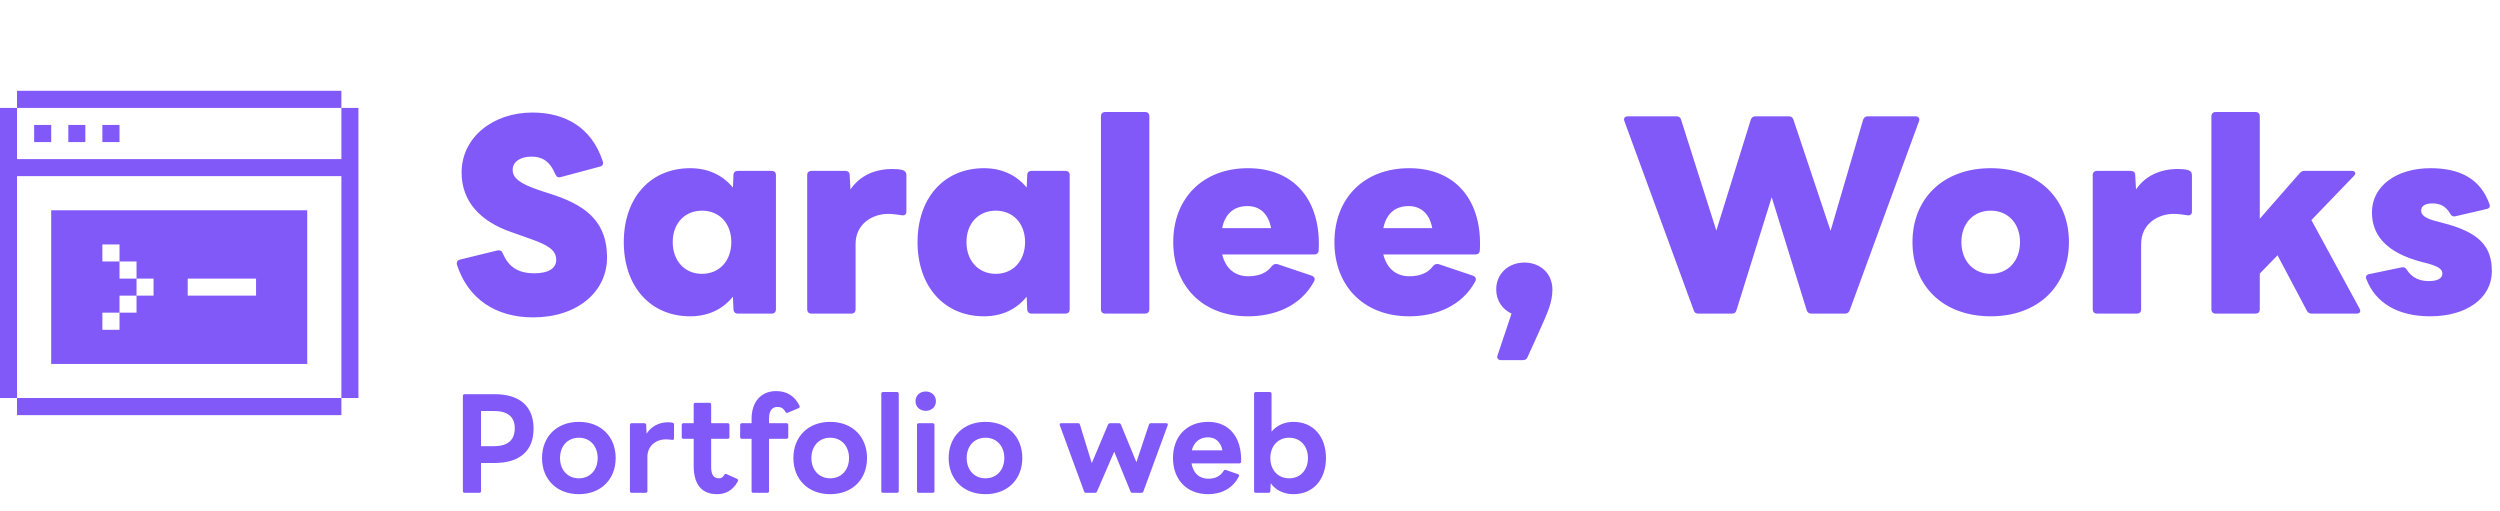
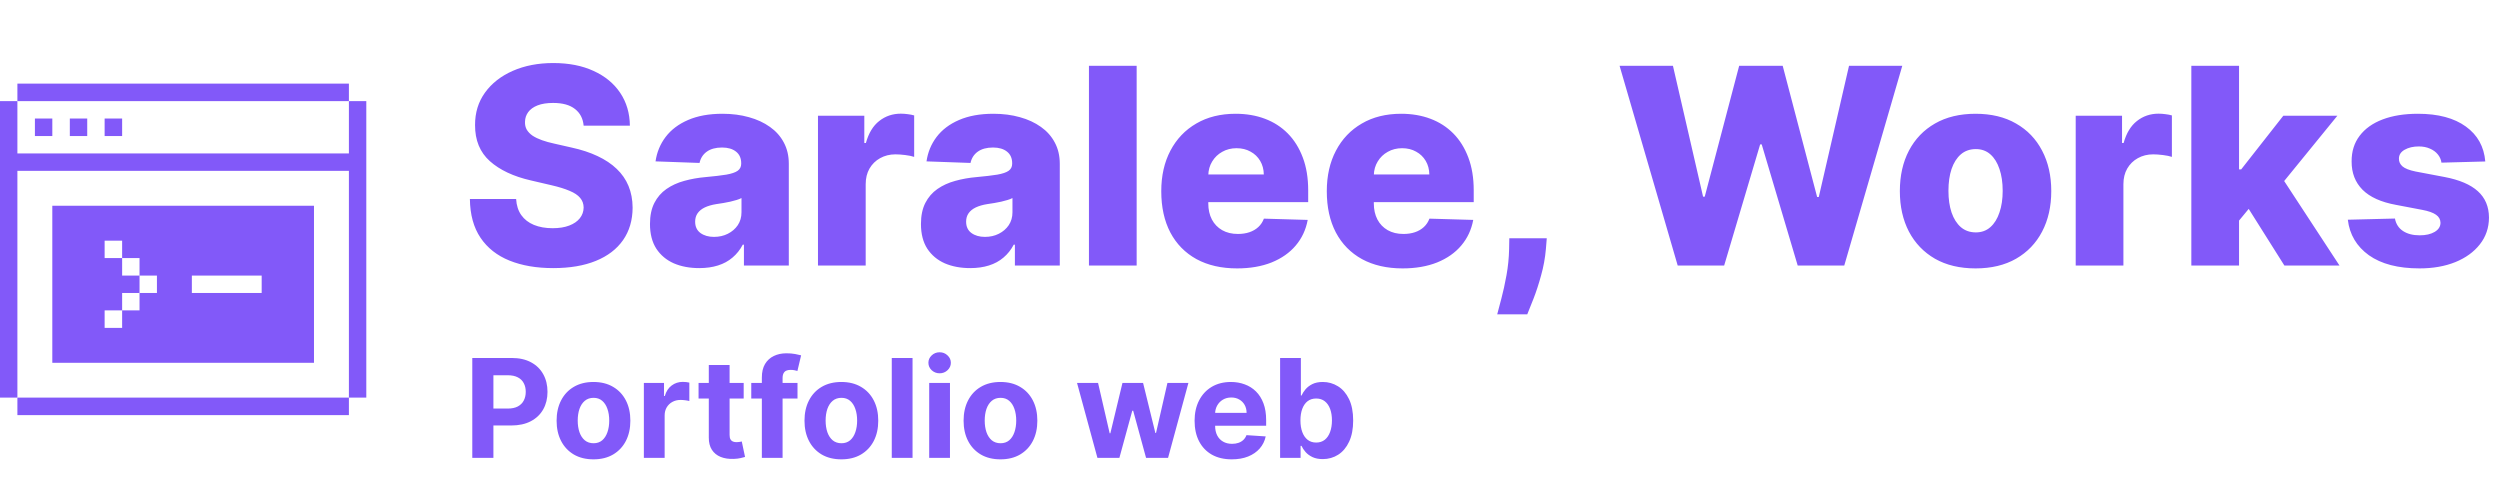
- <svg xmlns="http://www.w3.org/2000/svg" width="279" height="57" viewBox="0 0 279 57" fill="none">
-   <path d="M1.9 19.656H38.1V44.418H40V12.043H38.1V17.756H1.9V12.043H0V44.418H1.9V19.656Z" fill="#8259F9" />
-   <path d="M38.1 44.418H1.9V46.331H38.1V44.418Z" fill="#8259F9" />
-   <path d="M5.712 23.468V40.618H34.287V23.468H5.712ZM17.137 32.993H15.237V34.893H13.337V36.806H11.425V34.893H13.337V32.993H15.237V31.093H13.337V29.181H11.425V27.281H13.337V29.181H15.237V31.093H17.137V32.993ZM28.575 32.993H20.95V31.093H28.575V32.993Z" fill="#8259F9" />
-   <path d="M13.338 13.943H11.425V15.856H13.338V13.943Z" fill="#8259F9" />
-   <path d="M9.525 13.943H7.625V15.856H9.525V13.943Z" fill="#8259F9" />
-   <path d="M5.713 13.943H3.812V15.856H5.713V13.943Z" fill="#8259F9" />
-   <path d="M38.1 10.131H1.9V12.043H38.1V10.131Z" fill="#8259F9" />
-   <path d="M59.495 35.42C55.325 35.42 52.235 33.35 51.005 29.57C50.915 29.27 51.035 29.06 51.335 28.97L55.505 27.95C55.775 27.89 55.985 27.98 56.105 28.25C56.765 29.84 57.875 30.5 59.645 30.5C61.085 30.5 62.075 30.02 62.075 29C62.075 27.89 61.115 27.35 59.285 26.69L57.005 25.88C53.645 24.71 51.515 22.52 51.515 19.25C51.515 15.32 55.025 12.56 59.405 12.56C63.095 12.56 66.035 14.24 67.265 17.99C67.385 18.29 67.235 18.53 66.965 18.59L62.585 19.76C62.285 19.85 62.105 19.73 61.985 19.46C61.325 17.9 60.425 17.48 59.315 17.48C58.115 17.48 57.215 18.02 57.215 18.95C57.215 19.88 58.025 20.51 60.275 21.26L61.925 21.8C65.825 23.12 67.745 25.1 67.745 28.73C67.745 32.63 64.355 35.42 59.495 35.42ZM77.025 35.3C72.585 35.3 69.615 31.97 69.615 27.02C69.615 22.07 72.585 18.77 77.025 18.77C79.035 18.77 80.655 19.55 81.795 20.93L81.855 19.52C81.855 19.22 82.065 19.07 82.335 19.07H86.115C86.415 19.07 86.595 19.25 86.595 19.52V34.52C86.595 34.82 86.415 35 86.115 35H82.335C82.065 35 81.855 34.82 81.855 34.52L81.795 33.11C80.655 34.52 79.035 35.3 77.025 35.3ZM78.345 30.56C80.295 30.56 81.615 29.09 81.615 27.02C81.615 24.95 80.295 23.51 78.345 23.51C76.395 23.51 75.075 24.95 75.075 27.02C75.075 29.09 76.395 30.56 78.345 30.56ZM95.003 35H90.563C90.263 35 90.083 34.82 90.083 34.52V19.52C90.083 19.25 90.263 19.07 90.563 19.07H94.313C94.613 19.07 94.823 19.22 94.823 19.52L94.913 21.14C95.993 19.55 97.703 18.86 99.593 18.86C100.013 18.86 100.403 18.89 100.733 18.98C101.003 19.07 101.153 19.25 101.153 19.52V23.63C101.153 23.93 100.943 24.08 100.613 24.02C100.193 23.96 99.713 23.87 99.083 23.87C97.493 23.87 95.483 24.89 95.483 27.23V34.52C95.483 34.82 95.303 35 95.003 35ZM109.808 35.3C105.368 35.3 102.398 31.97 102.398 27.02C102.398 22.07 105.368 18.77 109.808 18.77C111.818 18.77 113.438 19.55 114.578 20.93L114.638 19.52C114.638 19.22 114.848 19.07 115.118 19.07H118.898C119.198 19.07 119.378 19.25 119.378 19.52V34.52C119.378 34.82 119.198 35 118.898 35H115.118C114.848 35 114.638 34.82 114.638 34.52L114.578 33.11C113.438 34.52 111.818 35.3 109.808 35.3ZM111.128 30.56C113.078 30.56 114.398 29.09 114.398 27.02C114.398 24.95 113.078 23.51 111.128 23.51C109.178 23.51 107.858 24.95 107.858 27.02C107.858 29.09 109.178 30.56 111.128 30.56ZM127.786 35H123.346C123.046 35 122.866 34.82 122.866 34.52V12.98C122.866 12.68 123.046 12.5 123.346 12.5H127.786C128.086 12.5 128.266 12.68 128.266 12.98V34.52C128.266 34.82 128.086 35 127.786 35ZM139.273 35.3C134.203 35.3 130.933 31.91 130.933 27.02C130.933 22.16 134.203 18.77 139.273 18.77C144.583 18.77 147.463 22.52 147.163 27.95C147.133 28.25 146.953 28.4 146.653 28.4H136.393C136.783 29.96 137.803 30.83 139.303 30.83C140.473 30.83 141.373 30.47 141.943 29.69C142.123 29.48 142.333 29.42 142.573 29.48L146.413 30.77C146.683 30.89 146.803 31.1 146.653 31.4C145.183 34.13 142.303 35.3 139.273 35.3ZM139.213 23C137.713 23 136.723 23.84 136.393 25.46H141.853C141.553 23.87 140.623 23 139.213 23ZM157.261 35.3C152.191 35.3 148.921 31.91 148.921 27.02C148.921 22.16 152.191 18.77 157.261 18.77C162.571 18.77 165.451 22.52 165.151 27.95C165.121 28.25 164.941 28.4 164.641 28.4H154.381C154.771 29.96 155.791 30.83 157.291 30.83C158.461 30.83 159.361 30.47 159.931 29.69C160.111 29.48 160.321 29.42 160.561 29.48L164.401 30.77C164.671 30.89 164.791 31.1 164.641 31.4C163.171 34.13 160.291 35.3 157.261 35.3ZM157.201 23C155.701 23 154.711 23.84 154.381 25.46H159.841C159.541 23.87 158.611 23 157.201 23ZM169.947 40.19H167.517C167.187 40.19 167.007 39.95 167.127 39.65L168.687 35C167.667 34.52 166.977 33.56 166.977 32.3C166.977 30.53 168.357 29.3 170.127 29.3C171.897 29.3 173.247 30.53 173.247 32.3C173.247 33.71 172.797 34.73 171.627 37.31L170.487 39.83C170.397 40.07 170.217 40.19 169.947 40.19ZM193.283 35H189.533C189.293 35 189.083 34.88 189.023 34.64L181.283 13.52C181.163 13.22 181.313 12.98 181.673 12.98H187.073C187.343 12.98 187.553 13.1 187.613 13.37L191.543 25.73L195.383 13.37C195.473 13.1 195.653 12.98 195.923 12.98H199.643C199.883 12.98 200.063 13.1 200.153 13.37L204.293 25.76L207.923 13.37C208.013 13.1 208.193 12.98 208.463 12.98H213.773C214.103 12.98 214.283 13.22 214.163 13.52L206.423 34.64C206.333 34.88 206.153 35 205.883 35H202.133C201.893 35 201.713 34.88 201.623 34.61L197.723 22.01L193.793 34.61C193.733 34.88 193.553 35 193.283 35ZM222.163 35.3C216.853 35.3 213.433 31.91 213.433 27.02C213.433 22.16 216.853 18.77 222.163 18.77C227.473 18.77 230.893 22.16 230.893 27.02C230.893 31.91 227.473 35.3 222.163 35.3ZM222.163 30.56C224.113 30.56 225.433 29.09 225.433 27.02C225.433 24.95 224.113 23.51 222.163 23.51C220.213 23.51 218.893 24.95 218.893 27.02C218.893 29.09 220.213 30.56 222.163 30.56ZM238.47 35H234.03C233.73 35 233.55 34.82 233.55 34.52V19.52C233.55 19.25 233.73 19.07 234.03 19.07H237.78C238.08 19.07 238.29 19.22 238.29 19.52L238.38 21.14C239.46 19.55 241.17 18.86 243.06 18.86C243.48 18.86 243.87 18.89 244.2 18.98C244.47 19.07 244.62 19.25 244.62 19.52V23.63C244.62 23.93 244.41 24.08 244.08 24.02C243.66 23.96 243.18 23.87 242.55 23.87C240.96 23.87 238.95 24.89 238.95 27.23V34.52C238.95 34.82 238.77 35 238.47 35ZM251.712 35H247.272C246.972 35 246.792 34.82 246.792 34.52V12.98C246.792 12.68 246.972 12.5 247.272 12.5H251.712C252.012 12.5 252.192 12.68 252.192 12.98V24.41L256.632 19.34C256.812 19.13 256.992 19.07 257.202 19.07H262.452C262.842 19.07 262.992 19.34 262.692 19.64L257.952 24.56L263.322 34.43C263.502 34.76 263.382 35 262.992 35H258.012C257.742 35 257.562 34.91 257.442 34.67L254.172 28.49L252.192 30.53V34.52C252.192 34.82 252.012 35 251.712 35ZM271.219 35.3C267.619 35.3 265.099 33.83 264.079 31.13C263.959 30.86 264.109 30.65 264.409 30.59L268.009 29.84C268.279 29.78 268.459 29.87 268.609 30.11C269.149 30.98 270.019 31.37 271.039 31.37C271.969 31.37 272.569 31.1 272.569 30.53C272.569 30.08 272.209 29.75 270.889 29.39L270.289 29.24C266.149 28.16 264.709 26.12 264.709 23.69C264.709 20.81 267.379 18.77 271.249 18.77C274.639 18.77 276.829 20.03 277.819 22.76C277.939 23.06 277.819 23.27 277.489 23.33L274.009 24.14C273.739 24.2 273.559 24.08 273.439 23.84C272.989 23.09 272.419 22.7 271.459 22.7C270.739 22.7 270.199 22.94 270.199 23.51C270.199 24.05 270.769 24.41 271.969 24.71L272.539 24.86C276.739 25.91 278.089 27.53 278.089 30.26C278.089 33.32 275.209 35.3 271.219 35.3Z" fill="#8259F9" />
-   <path d="M53.487 55H51.852C51.732 55 51.657 54.925 51.657 54.805V44.185C51.657 44.065 51.732 43.99 51.852 43.99H55.182C58.077 43.99 59.547 45.4 59.547 47.83C59.547 50.26 58.077 51.67 55.182 51.67H53.682V54.805C53.682 54.925 53.607 55 53.487 55ZM55.107 45.865H53.682V49.795H55.107C56.607 49.795 57.447 49.18 57.447 47.785C57.447 46.48 56.607 45.865 55.107 45.865ZM64.6 55.15C62.11 55.15 60.49 53.47 60.49 51.115C60.49 48.76 62.11 47.08 64.6 47.08C67.09 47.08 68.71 48.76 68.71 51.115C68.71 53.47 67.09 55.15 64.6 55.15ZM64.6 53.38C65.845 53.38 66.7 52.45 66.7 51.115C66.7 49.78 65.845 48.85 64.6 48.85C63.355 48.85 62.5 49.78 62.5 51.115C62.5 52.45 63.355 53.38 64.6 53.38ZM72.055 55H70.495C70.375 55 70.3 54.925 70.3 54.805V47.425C70.3 47.305 70.375 47.23 70.495 47.23H71.905C72.025 47.23 72.115 47.29 72.115 47.425L72.16 48.4C72.685 47.56 73.6 47.125 74.53 47.125C74.755 47.125 74.905 47.14 75.055 47.17C75.175 47.2 75.22 47.275 75.22 47.38V48.925C75.22 49.06 75.145 49.105 75.01 49.09C74.815 49.075 74.59 49.03 74.29 49.03C73.24 49.03 72.25 49.75 72.25 50.98V54.805C72.25 54.925 72.175 55 72.055 55ZM80.025 55.15C78.345 55.15 77.415 54.1 77.415 52V48.97H76.275C76.155 48.97 76.08 48.895 76.08 48.775V47.425C76.08 47.305 76.155 47.23 76.275 47.23H77.415V45.145C77.415 45.025 77.49 44.95 77.61 44.95H79.17C79.29 44.95 79.365 45.025 79.365 45.145V47.23H81.21C81.33 47.23 81.405 47.305 81.405 47.425V48.775C81.405 48.895 81.33 48.97 81.21 48.97H79.365V52.12C79.365 52.96 79.635 53.38 80.235 53.38C80.49 53.38 80.67 53.275 80.82 53.005C80.88 52.9 80.97 52.855 81.09 52.915L82.26 53.44C82.38 53.5 82.41 53.605 82.32 53.755C81.765 54.775 80.91 55.15 80.025 55.15ZM85.631 55H84.071C83.951 55 83.876 54.925 83.876 54.805V48.97H82.796C82.676 48.97 82.601 48.895 82.601 48.775V47.425C82.601 47.305 82.676 47.23 82.796 47.23H83.876V46.735C83.876 44.845 84.941 43.645 86.606 43.645C87.821 43.645 88.706 44.2 89.231 45.295C89.276 45.415 89.231 45.505 89.126 45.55L87.911 46.06C87.806 46.105 87.716 46.075 87.656 45.97C87.416 45.55 87.161 45.415 86.756 45.415C86.171 45.415 85.826 45.85 85.826 46.705V47.23H87.776C87.896 47.23 87.971 47.305 87.971 47.425V48.775C87.971 48.895 87.896 48.97 87.776 48.97H85.826V54.805C85.826 54.925 85.751 55 85.631 55ZM92.652 55.15C90.162 55.15 88.542 53.47 88.542 51.115C88.542 48.76 90.162 47.08 92.652 47.08C95.142 47.08 96.762 48.76 96.762 51.115C96.762 53.47 95.142 55.15 92.652 55.15ZM92.652 53.38C93.897 53.38 94.752 52.45 94.752 51.115C94.752 49.78 93.897 48.85 92.652 48.85C91.407 48.85 90.552 49.78 90.552 51.115C90.552 52.45 91.407 53.38 92.652 53.38ZM100.107 55H98.547C98.427 55 98.352 54.925 98.352 54.805V43.945C98.352 43.825 98.427 43.75 98.547 43.75H100.107C100.227 43.75 100.302 43.825 100.302 43.945V54.805C100.302 54.925 100.227 55 100.107 55ZM103.311 45.85C102.666 45.85 102.171 45.415 102.171 44.77C102.171 44.125 102.666 43.69 103.311 43.69C103.956 43.69 104.451 44.125 104.451 44.77C104.451 45.415 103.956 45.85 103.311 45.85ZM104.091 55H102.531C102.411 55 102.336 54.925 102.336 54.805V47.425C102.336 47.305 102.411 47.23 102.531 47.23H104.091C104.211 47.23 104.286 47.305 104.286 47.425V54.805C104.286 54.925 104.211 55 104.091 55ZM109.981 55.15C107.491 55.15 105.871 53.47 105.871 51.115C105.871 48.76 107.491 47.08 109.981 47.08C112.471 47.08 114.091 48.76 114.091 51.115C114.091 53.47 112.471 55.15 109.981 55.15ZM109.981 53.38C111.226 53.38 112.081 52.45 112.081 51.115C112.081 49.78 111.226 48.85 109.981 48.85C108.736 48.85 107.881 49.78 107.881 51.115C107.881 52.45 108.736 53.38 109.981 53.38ZM122.202 55H121.212C121.107 55 121.017 54.955 120.987 54.85L118.272 47.455C118.227 47.32 118.302 47.23 118.437 47.23H120.312C120.417 47.23 120.492 47.275 120.522 47.395L121.842 51.685L123.657 47.38C123.702 47.29 123.777 47.23 123.882 47.23H124.872C124.977 47.23 125.052 47.275 125.097 47.38L126.822 51.58L128.217 47.395C128.247 47.29 128.337 47.23 128.442 47.23H130.152C130.287 47.23 130.362 47.32 130.317 47.455L127.602 54.85C127.572 54.955 127.482 55 127.377 55H126.387C126.282 55 126.207 54.955 126.162 54.85L124.347 50.41L122.427 54.85C122.382 54.94 122.307 55 122.202 55ZM134.835 55.15C132.39 55.15 130.905 53.47 130.905 51.115C130.905 48.76 132.39 47.08 134.835 47.08C137.22 47.08 138.585 48.85 138.51 51.52C138.495 51.655 138.42 51.715 138.3 51.715H132.975C133.155 52.78 133.815 53.425 134.85 53.425C135.645 53.425 136.2 53.125 136.56 52.54C136.62 52.435 136.71 52.42 136.815 52.45L138.15 52.915C138.27 52.96 138.315 53.05 138.255 53.17C137.565 54.535 136.275 55.15 134.835 55.15ZM134.82 48.805C133.905 48.805 133.245 49.33 133.005 50.26H136.425C136.245 49.345 135.66 48.805 134.82 48.805ZM144.349 55.15C143.269 55.15 142.369 54.7 141.814 53.935L141.769 54.805C141.769 54.94 141.679 55 141.559 55H140.149C140.029 55 139.954 54.925 139.954 54.805V43.945C139.954 43.825 140.029 43.75 140.149 43.75H141.709C141.829 43.75 141.904 43.825 141.904 43.945V48.175C142.474 47.485 143.329 47.08 144.349 47.08C146.569 47.08 147.979 48.73 147.979 51.115C147.979 53.5 146.569 55.15 144.349 55.15ZM143.869 53.38C145.114 53.38 145.969 52.45 145.969 51.115C145.969 49.78 145.114 48.85 143.869 48.85C142.624 48.85 141.769 49.78 141.769 51.115C141.769 52.45 142.624 53.38 143.869 53.38Z" fill="#8259F9" />
+ <svg xmlns="http://www.w3.org/2000/svg" width="273" height="55" viewBox="0 0 273 55" fill="none">
+   <path d="M1.9 18.656H38.1V43.418H40V11.043H38.1V16.756H1.9V11.043H0V43.418H1.9V18.656Z" fill="#8259F9" />
+   <path d="M38.1 43.418H1.9V45.331H38.1V43.418Z" fill="#8259F9" />
+   <path d="M5.712 22.468V39.618H34.287V22.468H5.712ZM17.137 31.993H15.237V33.893H13.337V35.806H11.425V33.893H13.337V31.993H15.237V30.093H13.337V28.181H11.425V26.281H13.337V28.181H15.237V30.093H17.137V31.993ZM28.575 31.993H20.95V30.093H28.575V31.993Z" fill="#8259F9" />
+   <path d="M13.337 12.943H11.425V14.856H13.337V12.943Z" fill="#8259F9" />
+   <path d="M9.525 12.943H7.625V14.856H9.525V12.943Z" fill="#8259F9" />
+   <path d="M5.713 12.943H3.812V14.856H5.713V12.943Z" fill="#8259F9" />
+   <path d="M38.1 9.131H1.9V11.043H38.1V9.131Z" fill="#8259F9" />
+   <path d="M63.734 13.723C63.663 12.942 63.347 12.335 62.785 11.901C62.231 11.461 61.44 11.241 60.41 11.241C59.728 11.241 59.16 11.329 58.705 11.507C58.251 11.685 57.91 11.93 57.682 12.242C57.455 12.548 57.338 12.899 57.331 13.297C57.317 13.624 57.381 13.911 57.523 14.16C57.672 14.408 57.885 14.629 58.162 14.82C58.446 15.005 58.787 15.168 59.185 15.31C59.582 15.452 60.03 15.577 60.527 15.683L62.402 16.109C63.481 16.344 64.433 16.656 65.257 17.047C66.088 17.438 66.784 17.903 67.345 18.442C67.913 18.982 68.343 19.604 68.634 20.307C68.925 21.01 69.075 21.798 69.082 22.672C69.075 24.05 68.727 25.232 68.038 26.22C67.349 27.207 66.358 27.963 65.065 28.489C63.78 29.014 62.228 29.277 60.41 29.277C58.584 29.277 56.994 29.004 55.637 28.457C54.281 27.91 53.226 27.079 52.473 25.964C51.72 24.849 51.333 23.439 51.312 21.734H56.361C56.404 22.438 56.592 23.023 56.926 23.492C57.26 23.961 57.718 24.316 58.3 24.558C58.89 24.799 59.572 24.92 60.346 24.92C61.056 24.92 61.66 24.824 62.157 24.632C62.661 24.44 63.048 24.174 63.318 23.833C63.588 23.492 63.727 23.102 63.734 22.661C63.727 22.249 63.599 21.898 63.35 21.607C63.102 21.308 62.718 21.053 62.2 20.84C61.688 20.619 61.035 20.417 60.239 20.232L57.959 19.7C56.07 19.266 54.582 18.567 53.496 17.601C52.409 16.628 51.869 15.314 51.876 13.659C51.869 12.31 52.231 11.127 52.963 10.111C53.695 9.096 54.707 8.304 55.999 7.736C57.292 7.168 58.766 6.884 60.42 6.884C62.111 6.884 63.577 7.171 64.82 7.746C66.07 8.315 67.04 9.114 67.729 10.143C68.418 11.173 68.769 12.367 68.783 13.723H63.734ZM76.358 29.277C75.314 29.277 74.387 29.103 73.577 28.755C72.775 28.4 72.139 27.867 71.671 27.157C71.209 26.44 70.978 25.541 70.978 24.462C70.978 23.553 71.138 22.785 71.457 22.16C71.777 21.535 72.217 21.028 72.778 20.637C73.34 20.246 73.986 19.952 74.717 19.753C75.449 19.547 76.23 19.408 77.061 19.337C77.992 19.252 78.741 19.163 79.309 19.071C79.877 18.972 80.289 18.833 80.545 18.655C80.808 18.471 80.939 18.212 80.939 17.878V17.825C80.939 17.278 80.751 16.855 80.374 16.557C79.998 16.259 79.49 16.109 78.851 16.109C78.162 16.109 77.608 16.259 77.189 16.557C76.77 16.855 76.504 17.267 76.39 17.793L71.585 17.622C71.727 16.628 72.093 15.74 72.683 14.959C73.279 14.171 74.096 13.553 75.133 13.105C76.177 12.651 77.43 12.423 78.894 12.423C79.938 12.423 80.9 12.548 81.781 12.796C82.661 13.038 83.428 13.393 84.082 13.861C84.735 14.323 85.239 14.891 85.594 15.566C85.957 16.241 86.138 17.011 86.138 17.878V29H81.237V26.72H81.109C80.818 27.274 80.445 27.743 79.991 28.126C79.543 28.51 79.014 28.798 78.403 28.989C77.8 29.181 77.118 29.277 76.358 29.277ZM77.967 25.868C78.528 25.868 79.032 25.754 79.479 25.527C79.934 25.3 80.296 24.987 80.566 24.59C80.836 24.185 80.971 23.716 80.971 23.183V21.628C80.822 21.706 80.641 21.777 80.428 21.841C80.222 21.905 79.994 21.965 79.746 22.022C79.497 22.079 79.242 22.129 78.979 22.171C78.716 22.214 78.464 22.253 78.222 22.288C77.732 22.366 77.313 22.487 76.965 22.651C76.624 22.814 76.362 23.027 76.177 23.29C75.999 23.546 75.91 23.851 75.91 24.206C75.91 24.746 76.102 25.158 76.486 25.442C76.876 25.726 77.37 25.868 77.967 25.868ZM89.323 29V12.636H94.383V15.619H94.554C94.852 14.54 95.339 13.737 96.013 13.212C96.688 12.679 97.473 12.413 98.368 12.413C98.609 12.413 98.858 12.43 99.114 12.466C99.369 12.494 99.607 12.54 99.827 12.604V17.132C99.579 17.047 99.252 16.979 98.847 16.93C98.45 16.88 98.094 16.855 97.782 16.855C97.164 16.855 96.606 16.994 96.109 17.271C95.619 17.541 95.232 17.921 94.948 18.41C94.671 18.893 94.533 19.462 94.533 20.115V29H89.323ZM105.948 29.277C104.904 29.277 103.977 29.103 103.167 28.755C102.365 28.4 101.729 27.867 101.26 27.157C100.799 26.44 100.568 25.541 100.568 24.462C100.568 23.553 100.728 22.785 101.047 22.16C101.367 21.535 101.807 21.028 102.368 20.637C102.929 20.246 103.576 19.952 104.307 19.753C105.039 19.547 105.82 19.408 106.651 19.337C107.581 19.252 108.331 19.163 108.899 19.071C109.467 18.972 109.879 18.833 110.135 18.655C110.397 18.471 110.529 18.212 110.529 17.878V17.825C110.529 17.278 110.341 16.855 109.964 16.557C109.588 16.259 109.08 16.109 108.441 16.109C107.752 16.109 107.198 16.259 106.779 16.557C106.36 16.855 106.093 17.267 105.98 17.793L101.175 17.622C101.317 16.628 101.683 15.74 102.272 14.959C102.869 14.171 103.686 13.553 104.723 13.105C105.767 12.651 107.02 12.423 108.483 12.423C109.527 12.423 110.49 12.548 111.37 12.796C112.251 13.038 113.018 13.393 113.672 13.861C114.325 14.323 114.829 14.891 115.184 15.566C115.547 16.241 115.728 17.011 115.728 17.878V29H110.827V26.72H110.699C110.408 27.274 110.035 27.743 109.581 28.126C109.133 28.51 108.604 28.798 107.993 28.989C107.39 29.181 106.708 29.277 105.948 29.277ZM107.556 25.868C108.118 25.868 108.622 25.754 109.069 25.527C109.524 25.3 109.886 24.987 110.156 24.59C110.426 24.185 110.561 23.716 110.561 23.183V21.628C110.412 21.706 110.23 21.777 110.017 21.841C109.811 21.905 109.584 21.965 109.336 22.022C109.087 22.079 108.831 22.129 108.569 22.171C108.306 22.214 108.054 22.253 107.812 22.288C107.322 22.366 106.903 22.487 106.555 22.651C106.214 22.814 105.951 23.027 105.767 23.29C105.589 23.546 105.5 23.851 105.5 24.206C105.5 24.746 105.692 25.158 106.076 25.442C106.466 25.726 106.96 25.868 107.556 25.868ZM124.123 7.182V29H118.913V7.182H124.123ZM135.088 29.309C133.376 29.309 131.899 28.972 130.656 28.297C129.42 27.615 128.468 26.646 127.801 25.389C127.14 24.124 126.81 22.622 126.81 20.882C126.81 19.192 127.144 17.715 127.811 16.45C128.479 15.179 129.42 14.192 130.634 13.489C131.849 12.778 133.28 12.423 134.928 12.423C136.093 12.423 137.158 12.604 138.124 12.967C139.09 13.329 139.924 13.865 140.627 14.575C141.33 15.286 141.877 16.163 142.268 17.207C142.659 18.244 142.854 19.433 142.854 20.776V22.075H128.632V19.05H138.007C137.999 18.496 137.868 18.002 137.612 17.569C137.357 17.136 137.005 16.798 136.558 16.557C136.117 16.308 135.61 16.184 135.034 16.184C134.452 16.184 133.93 16.315 133.468 16.578C133.007 16.834 132.641 17.185 132.371 17.633C132.101 18.073 131.959 18.574 131.945 19.135V22.214C131.945 22.881 132.076 23.467 132.339 23.972C132.602 24.469 132.975 24.856 133.458 25.133C133.941 25.41 134.516 25.548 135.183 25.548C135.645 25.548 136.064 25.484 136.441 25.357C136.817 25.229 137.14 25.041 137.41 24.792C137.68 24.543 137.882 24.238 138.017 23.876L142.801 24.014C142.602 25.087 142.165 26.021 141.49 26.816C140.823 27.604 139.945 28.219 138.859 28.659C137.772 29.092 136.515 29.309 135.088 29.309ZM153.164 29.309C151.452 29.309 149.975 28.972 148.732 28.297C147.496 27.615 146.544 26.646 145.877 25.389C145.216 24.124 144.886 22.622 144.886 20.882C144.886 19.192 145.22 17.715 145.887 16.45C146.555 15.179 147.496 14.192 148.711 13.489C149.925 12.778 151.356 12.423 153.004 12.423C154.169 12.423 155.234 12.604 156.2 12.967C157.166 13.329 158 13.865 158.703 14.575C159.407 15.286 159.953 16.163 160.344 17.207C160.735 18.244 160.93 19.433 160.93 20.776V22.075H146.708V19.05H156.083C156.076 18.496 155.944 18.002 155.689 17.569C155.433 17.136 155.081 16.798 154.634 16.557C154.194 16.308 153.686 16.184 153.11 16.184C152.528 16.184 152.006 16.315 151.544 16.578C151.083 16.834 150.717 17.185 150.447 17.633C150.177 18.073 150.035 18.574 150.021 19.135V22.214C150.021 22.881 150.152 23.467 150.415 23.972C150.678 24.469 151.051 24.856 151.534 25.133C152.017 25.41 152.592 25.548 153.26 25.548C153.721 25.548 154.14 25.484 154.517 25.357C154.893 25.229 155.216 25.041 155.486 24.792C155.756 24.543 155.958 24.238 156.093 23.876L160.877 24.014C160.678 25.087 160.241 26.021 159.566 26.816C158.899 27.604 158.022 28.219 156.935 28.659C155.848 29.092 154.591 29.309 153.164 29.309ZM168.907 26.017L168.811 27.2C168.726 28.18 168.552 29.135 168.289 30.065C168.033 31.003 167.76 31.845 167.469 32.59C167.177 33.336 166.947 33.915 166.776 34.327H163.495C163.608 33.915 163.761 33.336 163.953 32.59C164.152 31.845 164.336 31.003 164.507 30.065C164.677 29.128 164.773 28.176 164.795 27.21L164.816 26.017H168.907ZM183.206 29L176.857 7.182H182.684L185.976 21.479H186.157L189.918 7.182H194.669L198.43 21.511H198.611L201.914 7.182H207.73L201.392 29H196.31L192.379 15.768H192.208L188.277 29H183.206ZM215.731 29.309C214.012 29.309 212.535 28.957 211.299 28.254C210.071 27.544 209.123 26.557 208.455 25.293C207.794 24.021 207.464 22.548 207.464 20.871C207.464 19.188 207.794 17.715 208.455 16.45C209.123 15.179 210.071 14.192 211.299 13.489C212.535 12.778 214.012 12.423 215.731 12.423C217.45 12.423 218.924 12.778 220.152 13.489C221.388 14.192 222.336 15.179 222.997 16.45C223.664 17.715 223.998 19.188 223.998 20.871C223.998 22.548 223.664 24.021 222.997 25.293C222.336 26.557 221.388 27.544 220.152 28.254C218.924 28.957 217.45 29.309 215.731 29.309ZM215.763 25.378C216.388 25.378 216.917 25.186 217.35 24.803C217.784 24.419 218.114 23.886 218.341 23.204C218.576 22.523 218.693 21.734 218.693 20.84C218.693 19.93 218.576 19.135 218.341 18.453C218.114 17.771 217.784 17.239 217.35 16.855C216.917 16.472 216.388 16.28 215.763 16.28C215.117 16.28 214.57 16.472 214.123 16.855C213.682 17.239 213.345 17.771 213.11 18.453C212.883 19.135 212.77 19.93 212.77 20.84C212.77 21.734 212.883 22.523 213.11 23.204C213.345 23.886 213.682 24.419 214.123 24.803C214.57 25.186 215.117 25.378 215.763 25.378ZM226.667 29V12.636H231.727V15.619H231.898C232.196 14.54 232.683 13.737 233.357 13.212C234.032 12.679 234.817 12.413 235.712 12.413C235.953 12.413 236.202 12.43 236.457 12.466C236.713 12.494 236.951 12.54 237.171 12.604V17.132C236.923 17.047 236.596 16.979 236.191 16.93C235.793 16.88 235.438 16.855 235.126 16.855C234.508 16.855 233.95 16.994 233.453 17.271C232.963 17.541 232.576 17.921 232.292 18.41C232.015 18.893 231.876 19.462 231.876 20.115V29H226.667ZM243.992 24.707L244.013 18.496H244.738L249.34 12.636H255.242L248.403 21.031H247.028L243.992 24.707ZM239.294 29V7.182H244.503V29H239.294ZM249.457 29L245.175 22.203L248.605 18.506L255.476 29H249.457ZM271.393 17.633L266.609 17.761C266.559 17.42 266.425 17.118 266.204 16.855C265.984 16.585 265.697 16.376 265.341 16.227C264.993 16.07 264.589 15.992 264.127 15.992C263.523 15.992 263.008 16.113 262.582 16.354C262.163 16.596 261.957 16.923 261.964 17.334C261.957 17.654 262.085 17.931 262.348 18.166C262.618 18.4 263.097 18.588 263.786 18.73L266.939 19.327C268.573 19.639 269.787 20.158 270.583 20.882C271.385 21.607 271.79 22.565 271.797 23.759C271.79 24.881 271.456 25.857 270.796 26.688C270.143 27.519 269.248 28.166 268.111 28.627C266.975 29.082 265.675 29.309 264.212 29.309C261.876 29.309 260.032 28.829 258.683 27.871C257.341 26.905 256.574 25.612 256.382 23.993L261.528 23.865C261.641 24.462 261.936 24.916 262.412 25.229C262.888 25.541 263.495 25.697 264.233 25.697C264.901 25.697 265.444 25.573 265.863 25.325C266.282 25.076 266.496 24.746 266.503 24.334C266.496 23.965 266.332 23.67 266.013 23.45C265.693 23.222 265.192 23.045 264.51 22.917L261.655 22.374C260.015 22.075 258.793 21.525 257.991 20.722C257.188 19.913 256.79 18.883 256.797 17.633C256.79 16.539 257.081 15.605 257.671 14.831C258.26 14.05 259.099 13.453 260.185 13.041C261.272 12.629 262.554 12.423 264.031 12.423C266.247 12.423 267.994 12.889 269.273 13.819C270.551 14.742 271.258 16.014 271.393 17.633Z" fill="#8259F9" />
+   <path d="M51.574 50V39.091H55.878C56.705 39.091 57.41 39.249 57.992 39.565C58.575 39.877 59.019 40.312 59.324 40.87C59.633 41.424 59.787 42.063 59.787 42.788C59.787 43.512 59.631 44.151 59.319 44.705C59.006 45.259 58.553 45.691 57.96 46C57.371 46.309 56.657 46.463 55.819 46.463H53.076V44.615H55.446C55.89 44.615 56.256 44.538 56.544 44.386C56.835 44.229 57.051 44.015 57.193 43.741C57.339 43.464 57.412 43.146 57.412 42.788C57.412 42.425 57.339 42.109 57.193 41.84C57.051 41.566 56.835 41.355 56.544 41.206C56.252 41.053 55.883 40.977 55.435 40.977H53.88V50H51.574ZM64.808 50.16C63.98 50.16 63.265 49.984 62.661 49.633C62.061 49.277 61.598 48.784 61.271 48.152C60.944 47.516 60.781 46.779 60.781 45.941C60.781 45.096 60.944 44.357 61.271 43.725C61.598 43.09 62.061 42.596 62.661 42.244C63.265 41.889 63.98 41.712 64.808 41.712C65.635 41.712 66.349 41.889 66.949 42.244C67.553 42.596 68.018 43.09 68.345 43.725C68.671 44.357 68.835 45.096 68.835 45.941C68.835 46.779 68.671 47.516 68.345 48.152C68.018 48.784 67.553 49.277 66.949 49.633C66.349 49.984 65.635 50.16 64.808 50.16ZM64.819 48.402C65.195 48.402 65.509 48.295 65.761 48.082C66.013 47.866 66.203 47.571 66.331 47.198C66.463 46.825 66.528 46.401 66.528 45.925C66.528 45.449 66.463 45.025 66.331 44.652C66.203 44.279 66.013 43.984 65.761 43.768C65.509 43.551 65.195 43.443 64.819 43.443C64.439 43.443 64.119 43.551 63.86 43.768C63.604 43.984 63.41 44.279 63.279 44.652C63.151 45.025 63.087 45.449 63.087 45.925C63.087 46.401 63.151 46.825 63.279 47.198C63.41 47.571 63.604 47.866 63.86 48.082C64.119 48.295 64.439 48.402 64.819 48.402ZM70.31 50V41.818H72.51V43.246H72.596C72.745 42.738 72.995 42.354 73.347 42.095C73.698 41.832 74.103 41.701 74.561 41.701C74.675 41.701 74.797 41.708 74.929 41.722C75.06 41.736 75.175 41.756 75.275 41.781V43.794C75.168 43.762 75.021 43.734 74.833 43.709C74.644 43.684 74.472 43.672 74.316 43.672C73.982 43.672 73.684 43.745 73.421 43.89C73.162 44.032 72.956 44.231 72.803 44.487C72.654 44.742 72.579 45.037 72.579 45.371V50H70.31ZM81.21 41.818V43.523H76.283V41.818H81.21ZM77.401 39.858H79.671V47.486C79.671 47.695 79.703 47.859 79.767 47.976C79.831 48.09 79.919 48.169 80.033 48.216C80.15 48.262 80.285 48.285 80.438 48.285C80.544 48.285 80.651 48.276 80.757 48.258C80.864 48.237 80.945 48.221 81.002 48.21L81.359 49.899C81.246 49.934 81.086 49.975 80.88 50.021C80.674 50.071 80.424 50.101 80.129 50.112C79.582 50.133 79.103 50.06 78.691 49.894C78.282 49.727 77.964 49.467 77.737 49.116C77.51 48.764 77.398 48.32 77.401 47.784V39.858ZM87.088 41.818V43.523H82.038V41.818H87.088ZM83.194 50V41.227C83.194 40.634 83.31 40.142 83.54 39.751C83.775 39.361 84.094 39.068 84.499 38.873C84.904 38.677 85.364 38.58 85.879 38.58C86.227 38.58 86.545 38.606 86.832 38.659C87.124 38.713 87.34 38.761 87.482 38.803L87.078 40.508C86.989 40.479 86.879 40.453 86.747 40.428C86.619 40.403 86.488 40.391 86.353 40.391C86.019 40.391 85.787 40.469 85.655 40.625C85.524 40.778 85.458 40.992 85.458 41.27V50H83.194ZM91.878 50.16C91.051 50.16 90.335 49.984 89.731 49.633C89.131 49.277 88.668 48.784 88.341 48.152C88.014 47.516 87.851 46.779 87.851 45.941C87.851 45.096 88.014 44.357 88.341 43.725C88.668 43.09 89.131 42.596 89.731 42.244C90.335 41.889 91.051 41.712 91.878 41.712C92.706 41.712 93.419 41.889 94.019 42.244C94.623 42.596 95.088 43.09 95.415 43.725C95.742 44.357 95.905 45.096 95.905 45.941C95.905 46.779 95.742 47.516 95.415 48.152C95.088 48.784 94.623 49.277 94.019 49.633C93.419 49.984 92.706 50.16 91.878 50.16ZM91.889 48.402C92.265 48.402 92.579 48.295 92.832 48.082C93.084 47.866 93.274 47.571 93.402 47.198C93.533 46.825 93.599 46.401 93.599 45.925C93.599 45.449 93.533 45.025 93.402 44.652C93.274 44.279 93.084 43.984 92.832 43.768C92.579 43.551 92.265 43.443 91.889 43.443C91.509 43.443 91.189 43.551 90.93 43.768C90.674 43.984 90.481 44.279 90.349 44.652C90.222 45.025 90.158 45.449 90.158 45.925C90.158 46.401 90.222 46.825 90.349 47.198C90.481 47.571 90.674 47.866 90.93 48.082C91.189 48.295 91.509 48.402 91.889 48.402ZM99.65 39.091V50H97.381V39.091H99.65ZM101.468 50V41.818H103.737V50H101.468ZM102.607 40.764C102.27 40.764 101.981 40.652 101.739 40.428C101.501 40.201 101.382 39.929 101.382 39.613C101.382 39.3 101.501 39.032 101.739 38.809C101.981 38.581 102.27 38.468 102.607 38.468C102.945 38.468 103.232 38.581 103.47 38.809C103.712 39.032 103.833 39.3 103.833 39.613C103.833 39.929 103.712 40.201 103.47 40.428C103.232 40.652 102.945 40.764 102.607 40.764ZM109.251 50.16C108.424 50.16 107.708 49.984 107.105 49.633C106.504 49.277 106.041 48.784 105.714 48.152C105.388 47.516 105.224 46.779 105.224 45.941C105.224 45.096 105.388 44.357 105.714 43.725C106.041 43.09 106.504 42.596 107.105 42.244C107.708 41.889 108.424 41.712 109.251 41.712C110.079 41.712 110.792 41.889 111.393 42.244C111.996 42.596 112.461 43.09 112.788 43.725C113.115 44.357 113.278 45.096 113.278 45.941C113.278 46.779 113.115 47.516 112.788 48.152C112.461 48.784 111.996 49.277 111.393 49.633C110.792 49.984 110.079 50.16 109.251 50.16ZM109.262 48.402C109.638 48.402 109.953 48.295 110.205 48.082C110.457 47.866 110.647 47.571 110.775 47.198C110.906 46.825 110.972 46.401 110.972 45.925C110.972 45.449 110.906 45.025 110.775 44.652C110.647 44.279 110.457 43.984 110.205 43.768C109.953 43.551 109.638 43.443 109.262 43.443C108.882 43.443 108.562 43.551 108.303 43.768C108.047 43.984 107.854 44.279 107.722 44.652C107.595 45.025 107.531 45.449 107.531 45.925C107.531 46.401 107.595 46.825 107.722 47.198C107.854 47.571 108.047 47.866 108.303 48.082C108.562 48.295 108.882 48.402 109.262 48.402ZM119.839 50L117.613 41.818H119.909L121.176 47.315H121.251L122.572 41.818H124.825L126.167 47.283H126.237L127.483 41.818H129.774L127.552 50H125.15L123.744 44.854H123.643L122.236 50H119.839ZM134.508 50.16C133.666 50.16 132.942 49.989 132.334 49.648C131.731 49.304 131.266 48.818 130.939 48.189C130.612 47.557 130.449 46.809 130.449 45.946C130.449 45.105 130.612 44.366 130.939 43.73C131.266 43.095 131.725 42.599 132.318 42.244C132.915 41.889 133.615 41.712 134.417 41.712C134.957 41.712 135.459 41.799 135.925 41.973C136.393 42.143 136.802 42.401 137.15 42.745C137.501 43.09 137.775 43.523 137.97 44.045C138.165 44.563 138.263 45.17 138.263 45.867V46.49H131.354V45.084H136.127C136.127 44.757 136.056 44.467 135.914 44.215C135.772 43.963 135.575 43.766 135.323 43.624C135.074 43.478 134.785 43.406 134.455 43.406C134.11 43.406 133.805 43.485 133.538 43.645C133.276 43.801 133.07 44.013 132.92 44.279C132.771 44.542 132.695 44.835 132.691 45.158V46.495C132.691 46.9 132.766 47.25 132.915 47.544C133.068 47.839 133.283 48.066 133.56 48.226C133.837 48.386 134.165 48.466 134.545 48.466C134.797 48.466 135.028 48.43 135.238 48.359C135.447 48.288 135.626 48.182 135.776 48.04C135.925 47.898 136.038 47.724 136.116 47.518L138.215 47.656C138.109 48.16 137.89 48.601 137.56 48.977C137.233 49.35 136.811 49.641 136.292 49.851C135.777 50.057 135.182 50.16 134.508 50.16ZM139.787 50V39.091H142.056V43.193H142.125C142.224 42.972 142.368 42.749 142.556 42.521C142.748 42.291 142.997 42.099 143.302 41.946C143.611 41.79 143.995 41.712 144.453 41.712C145.049 41.712 145.6 41.868 146.104 42.18C146.608 42.489 147.011 42.956 147.313 43.581C147.615 44.203 147.766 44.982 147.766 45.92C147.766 46.832 147.619 47.603 147.324 48.231C147.033 48.856 146.635 49.331 146.131 49.654C145.63 49.973 145.069 50.133 144.447 50.133C144.007 50.133 143.632 50.06 143.323 49.915C143.018 49.769 142.768 49.586 142.572 49.366C142.377 49.142 142.228 48.917 142.125 48.69H142.024V50H139.787ZM142.008 45.909C142.008 46.396 142.075 46.82 142.21 47.182C142.345 47.544 142.54 47.827 142.796 48.029C143.052 48.228 143.363 48.327 143.728 48.327C144.098 48.327 144.41 48.226 144.666 48.024C144.921 47.818 145.115 47.534 145.246 47.172C145.381 46.806 145.449 46.385 145.449 45.909C145.449 45.437 145.383 45.021 145.252 44.663C145.12 44.304 144.927 44.023 144.671 43.821C144.415 43.619 144.101 43.517 143.728 43.517C143.359 43.517 143.046 43.615 142.791 43.81C142.539 44.006 142.345 44.283 142.21 44.641C142.075 45 142.008 45.423 142.008 45.909Z" fill="#8259F9" />
</svg>
